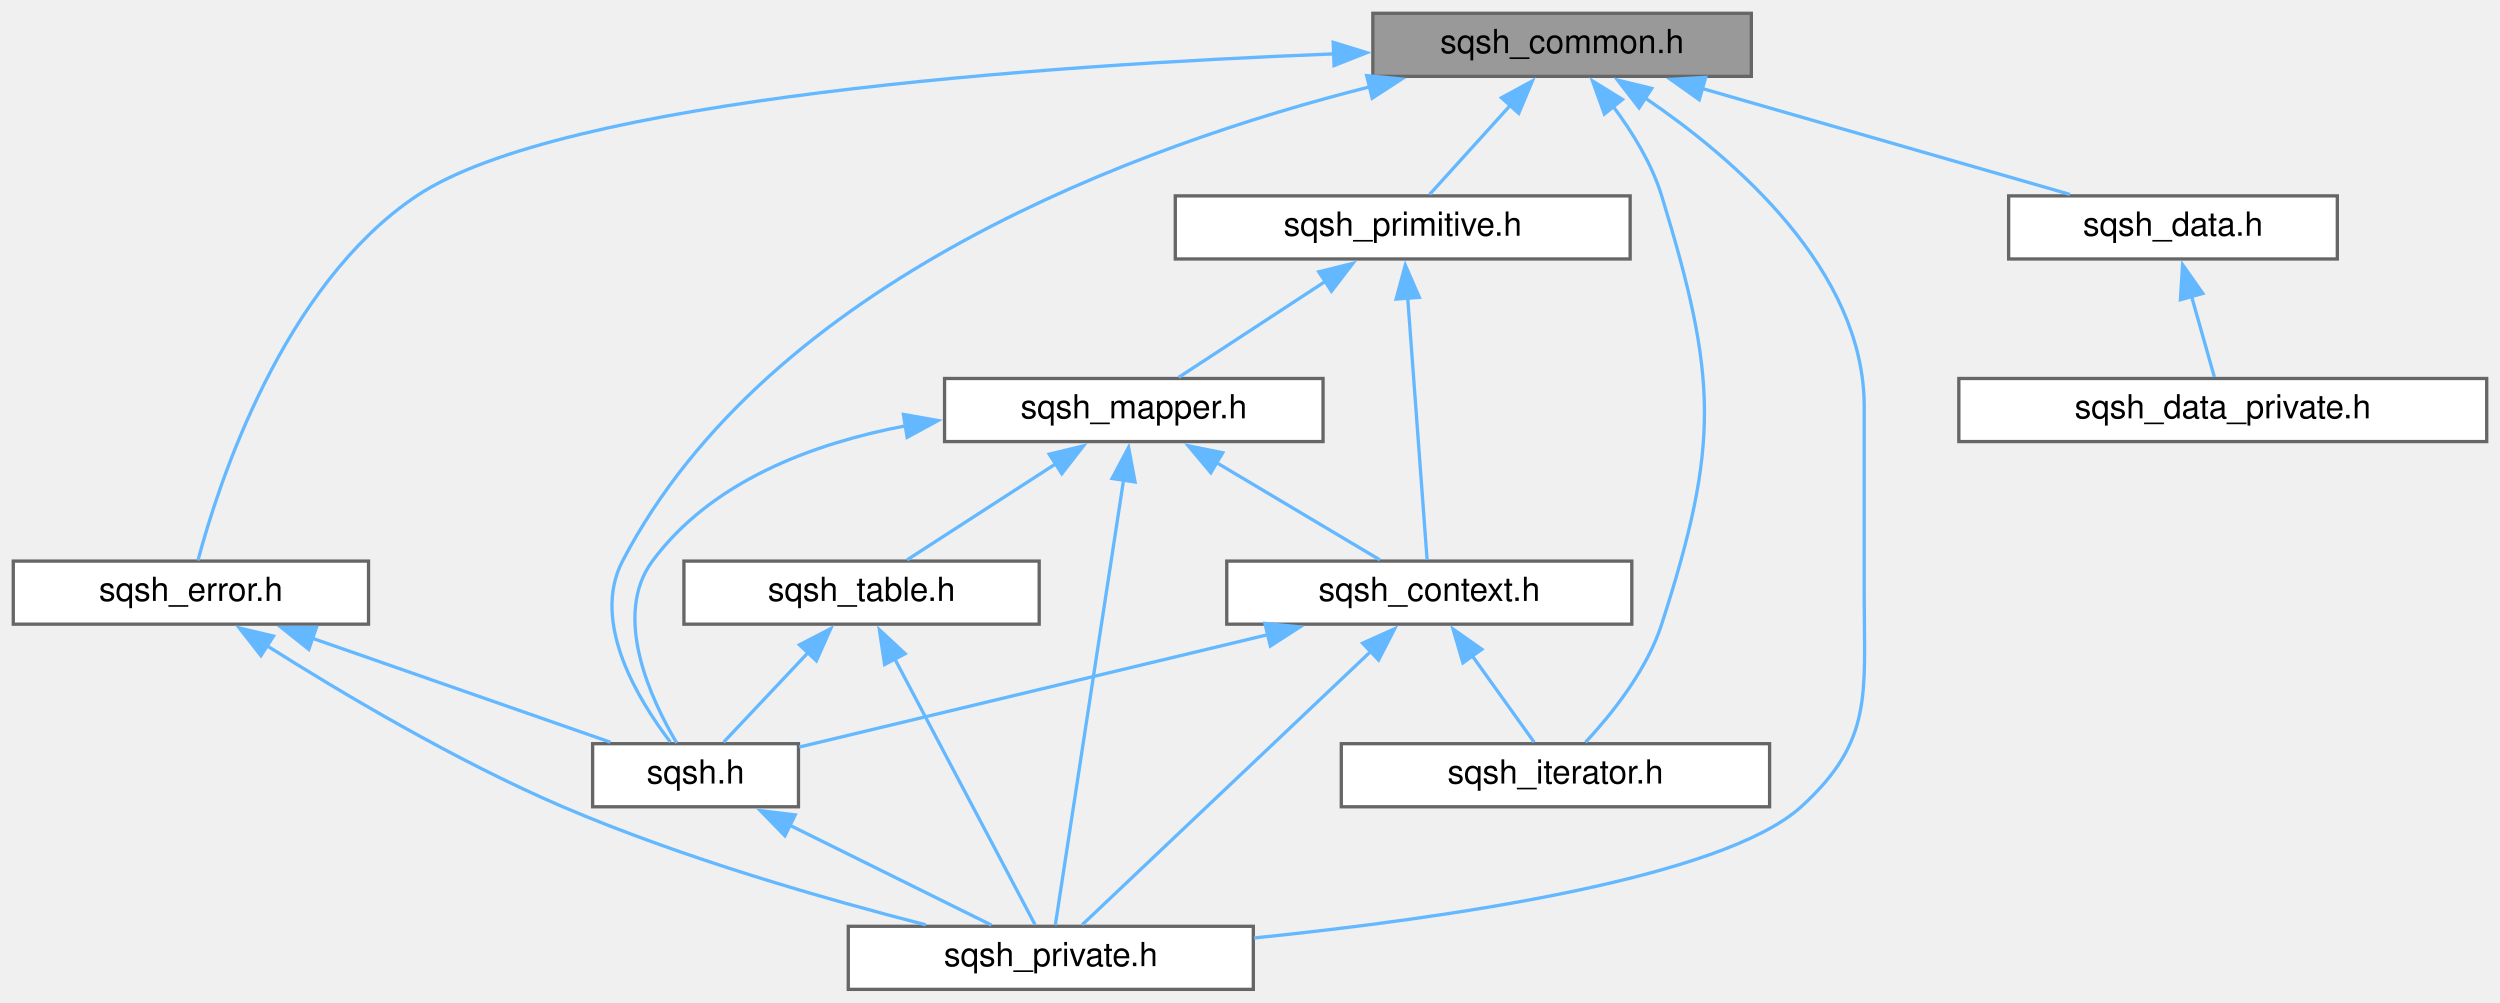
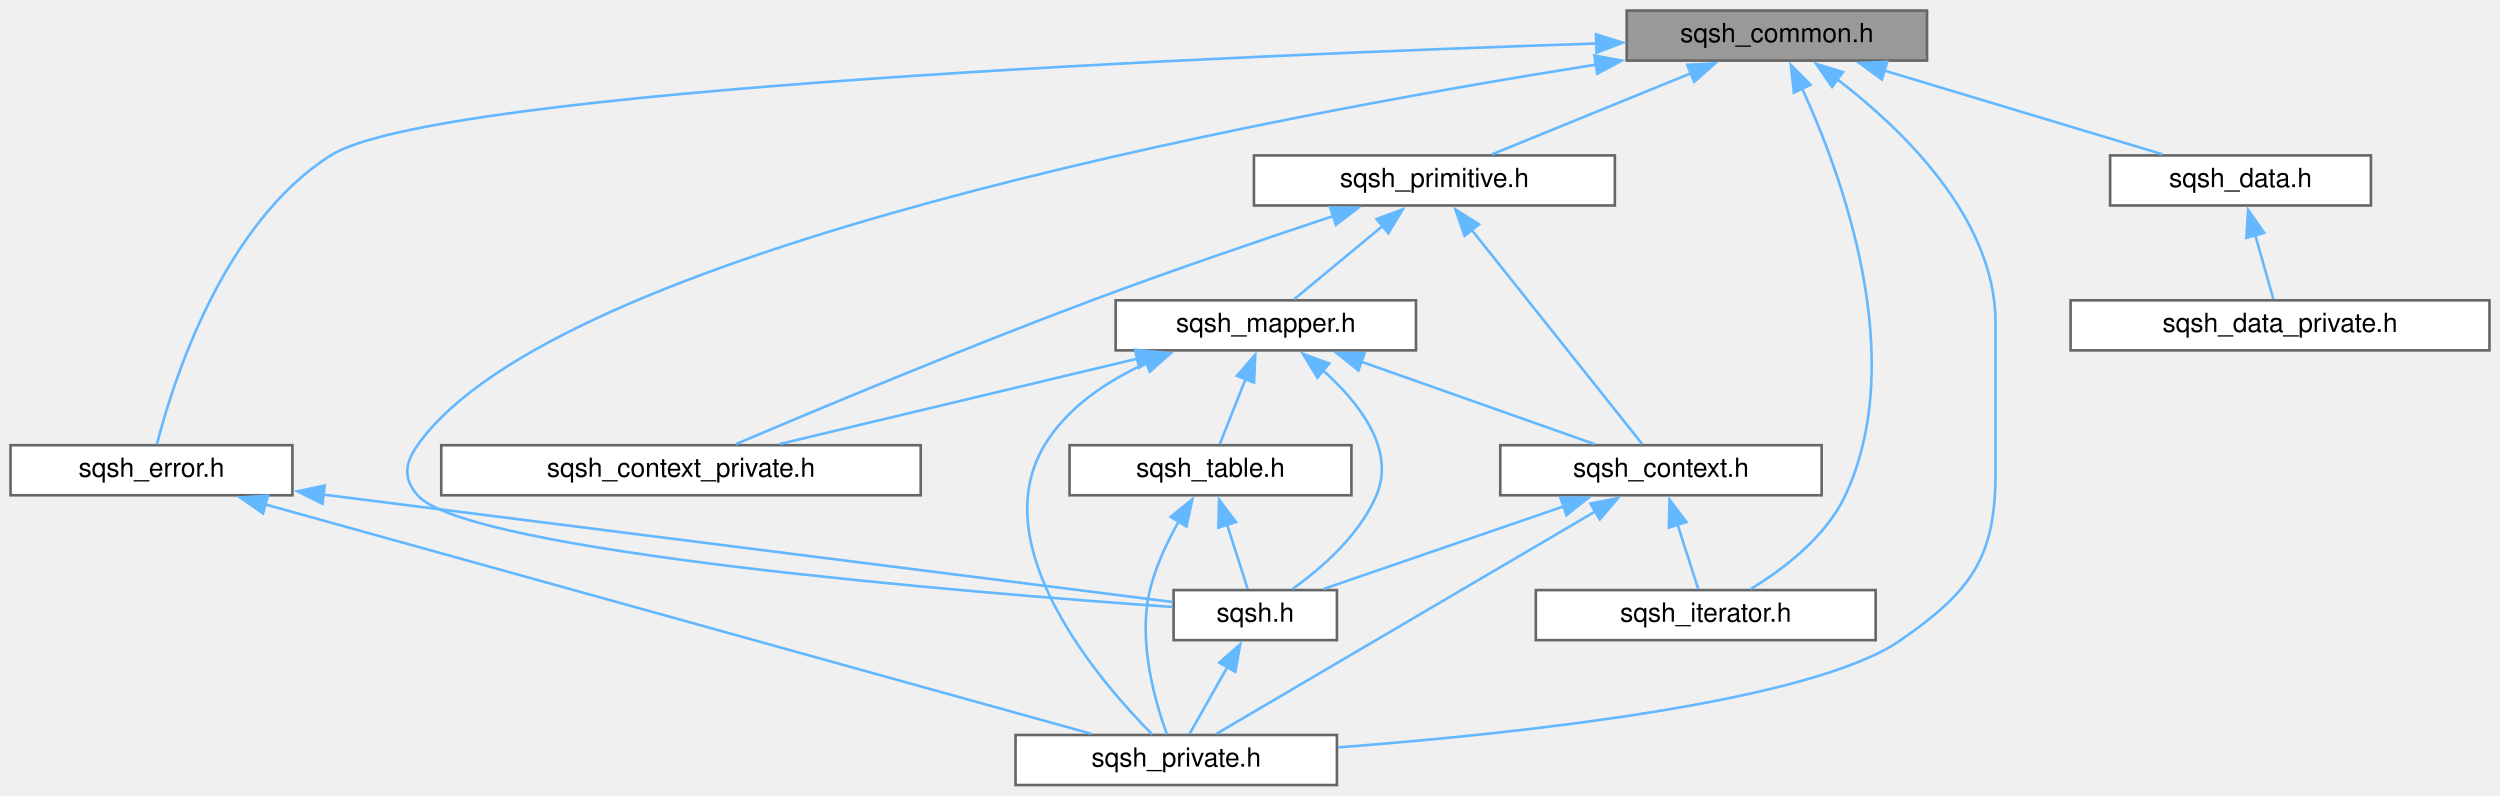
- <svg xmlns="http://www.w3.org/2000/svg" xmlns:xlink="http://www.w3.org/1999/xlink" width="753pt" height="302pt" viewBox="0.00 0.00 753.00 302.00">
+ <svg xmlns="http://www.w3.org/2000/svg" xmlns:xlink="http://www.w3.org/1999/xlink" width="949pt" height="302pt" viewBox="0.00 0.00 949.00 302.00">
  <g id="graph0" class="graph" transform="scale(1 1) rotate(0) translate(4 298)">
    <g id="node1" class="node">
      <g id="a_node1">
        <a xlink:title=" ">
-           <polygon fill="#999999" stroke="#666666" points="523.5,-294 409.5,-294 409.5,-275 523.5,-275 523.5,-294" />
-           <text text-anchor="middle" x="466.5" y="-282" font-family="Helvetica,sans-Serif" font-size="10.00">sqsh_common.h</text>
+           <polygon fill="#999999" stroke="#666666" points="727.5,-294 613.5,-294 613.5,-275 727.5,-275 727.5,-294" />
+           <text text-anchor="middle" x="670.5" y="-282" font-family="Helvetica,sans-Serif" font-size="10.00">sqsh_common.h</text>
        </a>
      </g>
    </g>
    <g id="node2" class="node">
      <g id="a_node2">
        <a xlink:href="sqsh_8h.html" target="_top" xlink:title=" ">
-           <polygon fill="white" stroke="#666666" points="236.5,-74 174.5,-74 174.5,-55 236.5,-55 236.5,-74" />
-           <text text-anchor="middle" x="205.5" y="-62" font-family="Helvetica,sans-Serif" font-size="10.00">sqsh.h</text>
+           <polygon fill="white" stroke="#666666" points="503.5,-74 441.5,-74 441.5,-55 503.5,-55 503.5,-74" />
+           <text text-anchor="middle" x="472.5" y="-62" font-family="Helvetica,sans-Serif" font-size="10.00">sqsh.h</text>
        </a>
      </g>
    </g>
    <g id="edge1" class="edge">
-       <path fill="none" stroke="#63b8ff" d="M408.54,-271.84C339.48,-254.38 227.87,-213.95 183.5,-129 173.89,-110.59 188.28,-87.08 197.94,-74.47" />
-       <polygon fill="#63b8ff" stroke="#63b8ff" points="407.65,-275.22 418.19,-274.19 409.3,-268.42 407.65,-275.22" />
+       <path fill="none" stroke="#63b8ff" d="M601.91,-273.49C473.84,-253.21 206.53,-202.83 154.5,-129 149.64,-122.1 148.96,-116.37 154.5,-110 173.18,-88.52 364.48,-72.99 441.06,-67.59" />
+       <polygon fill="#63b8ff" stroke="#63b8ff" points="601.2,-276.92 611.62,-275.01 602.29,-270.01 601.2,-276.92" />
    </g>
    <g id="node3" class="node">
      <g id="a_node3">
        <a xlink:href="sqsh__private_8h.html" target="_top" xlink:title=" ">
-           <polygon fill="white" stroke="#666666" points="373.5,-19 251.5,-19 251.5,0 373.5,0 373.5,-19" />
-           <text text-anchor="middle" x="312.5" y="-7" font-family="Helvetica,sans-Serif" font-size="10.00">sqsh_private.h</text>
+           <polygon fill="white" stroke="#666666" points="503.5,-19 381.5,-19 381.5,0 503.5,0 503.5,-19" />
+           <text text-anchor="middle" x="442.5" y="-7" font-family="Helvetica,sans-Serif" font-size="10.00">sqsh_private.h</text>
        </a>
      </g>
    </g>
-     <g id="edge21" class="edge">
-       <path fill="none" stroke="#63b8ff" d="M491.56,-268.46C518.5,-250.17 557.5,-216.59 557.5,-175.5 557.5,-175.5 557.5,-175.5 557.5,-118.5 557.5,-89.04 560.31,-74.8 538.5,-55 514.78,-33.46 432.2,-21.45 373.74,-15.48" />
-       <polygon fill="#63b8ff" stroke="#63b8ff" points="489.69,-265.5 483.21,-273.88 493.5,-271.37 489.69,-265.5" />
+     <g id="edge23" class="edge">
+       <path fill="none" stroke="#63b8ff" d="M693.3,-267.98C717.87,-249.22 753.5,-215.16 753.5,-175.5 753.5,-175.5 753.5,-175.5 753.5,-118.5 753.5,-86.06 744.13,-73.52 717.5,-55 683.85,-31.6 574.2,-19.68 503.95,-14.29" />
+       <polygon fill="#63b8ff" stroke="#63b8ff" points="691.44,-265.01 685.43,-273.73 695.57,-270.66 691.44,-265.01" />
    </g>
    <g id="node4" class="node">
      <g id="a_node4">
        <a xlink:href="sqsh__data_8h.html" target="_top" xlink:title=" ">
-           <polygon fill="white" stroke="#666666" points="700,-239 601,-239 601,-220 700,-220 700,-239" />
-           <text text-anchor="middle" x="650.5" y="-227" font-family="Helvetica,sans-Serif" font-size="10.00">sqsh_data.h</text>
+           <polygon fill="white" stroke="#666666" points="896,-239 797,-239 797,-220 896,-220 896,-239" />
+           <text text-anchor="middle" x="846.5" y="-227" font-family="Helvetica,sans-Serif" font-size="10.00">sqsh_data.h</text>
        </a>
      </g>
    </g>
    <g id="edge3" class="edge">
-       <path fill="none" stroke="#63b8ff" d="M508.63,-271.36C542.4,-261.64 589,-248.21 619.44,-239.45" />
-       <polygon fill="#63b8ff" stroke="#63b8ff" points="507.81,-267.96 499.17,-274.09 509.75,-274.69 507.81,-267.96" />
+       <path fill="none" stroke="#63b8ff" d="M711.22,-271.24C743.48,-261.52 787.81,-248.18 816.79,-239.45" />
+       <polygon fill="#63b8ff" stroke="#63b8ff" points="710.37,-267.84 701.81,-274.07 712.39,-274.54 710.37,-267.84" />
    </g>
    <g id="node6" class="node">
      <g id="a_node6">
        <a xlink:href="sqsh__error_8h.html" target="_top" xlink:title=" ">
          <polygon fill="white" stroke="#666666" points="107,-129 0,-129 0,-110 107,-110 107,-129" />
          <text text-anchor="middle" x="53.5" y="-117" font-family="Helvetica,sans-Serif" font-size="10.00">sqsh_error.h</text>
        </a>
      </g>
    </g>
    <g id="edge5" class="edge">
-       <path fill="none" stroke="#63b8ff" d="M397.78,-281.77C310.35,-278.36 165.41,-268.34 121.5,-239 80.87,-211.85 61.6,-151.66 55.62,-129.19" />
-       <polygon fill="#63b8ff" stroke="#63b8ff" points="397.56,-285.26 407.68,-282.13 397.82,-278.26 397.56,-285.26" />
+       <path fill="none" stroke="#63b8ff" d="M602.21,-281.5C464.07,-276.94 161.21,-264.19 121.5,-239 80.24,-212.82 61.35,-152.04 55.55,-129.3" />
+       <polygon fill="#63b8ff" stroke="#63b8ff" points="601.84,-284.99 611.94,-281.82 602.06,-277.99 601.84,-284.99" />
    </g>
    <g id="node7" class="node">
      <g id="a_node7">
        <a xlink:href="sqsh__iterator_8h.html" target="_top" xlink:title=" ">
-           <polygon fill="white" stroke="#666666" points="529,-74 400,-74 400,-55 529,-55 529,-74" />
-           <text text-anchor="middle" x="464.5" y="-62" font-family="Helvetica,sans-Serif" font-size="10.00">sqsh_iterator.h</text>
+           <polygon fill="white" stroke="#666666" points="708,-74 579,-74 579,-55 708,-55 708,-74" />
+           <text text-anchor="middle" x="643.5" y="-62" font-family="Helvetica,sans-Serif" font-size="10.00">sqsh_iterator.h</text>
        </a>
      </g>
    </g>
    <g id="edge8" class="edge">
-       <path fill="none" stroke="#63b8ff" d="M481.77,-266.09C487.58,-258.34 493.51,-248.77 496.5,-239 513.26,-184.17 514.08,-164.57 496.5,-110 492.01,-96.05 481.34,-82.78 473.55,-74.42" />
-       <polygon fill="#63b8ff" stroke="#63b8ff" points="479.24,-263.65 475.66,-273.62 484.68,-268.05 479.24,-263.65" />
+       <path fill="none" stroke="#63b8ff" d="M679.97,-264.66C695.13,-231.69 720.79,-162.11 696.5,-110 689.14,-94.21 673.11,-82.03 660.6,-74.44" />
+       <polygon fill="#63b8ff" stroke="#63b8ff" points="676.97,-262.81 675.8,-273.34 683.28,-265.84 676.97,-262.81" />
    </g>
    <g id="node8" class="node">
      <g id="a_node8">
        <a xlink:href="sqsh__primitive_8h.html" target="_top" xlink:title=" ">
-           <polygon fill="white" stroke="#666666" points="487,-239 350,-239 350,-220 487,-220 487,-239" />
-           <text text-anchor="middle" x="418.5" y="-227" font-family="Helvetica,sans-Serif" font-size="10.00">sqsh_primitive.h</text>
+           <polygon fill="white" stroke="#666666" points="609,-239 472,-239 472,-220 609,-220 609,-239" />
+           <text text-anchor="middle" x="540.5" y="-227" font-family="Helvetica,sans-Serif" font-size="10.00">sqsh_primitive.h</text>
        </a>
      </g>
    </g>
    <g id="edge9" class="edge">
-       <path fill="none" stroke="#63b8ff" d="M450.85,-266.22C442.75,-257.28 433.21,-246.74 426.6,-239.44" />
-       <polygon fill="#63b8ff" stroke="#63b8ff" points="448.25,-268.56 457.56,-273.63 453.44,-263.86 448.25,-268.56" />
+       <path fill="none" stroke="#63b8ff" d="M637.86,-270.19C614.21,-260.55 582.88,-247.78 562.23,-239.36" />
+       <polygon fill="#63b8ff" stroke="#63b8ff" points="636.46,-273.4 647.05,-273.94 639.11,-266.92 636.46,-273.4" />
    </g>
    <g id="edge2" class="edge">
-       <path fill="none" stroke="#63b8ff" d="M233.96,-49.4C253.23,-39.86 278.08,-27.55 294.62,-19.36" />
-       <polygon fill="#63b8ff" stroke="#63b8ff" points="232.41,-46.26 225.01,-53.84 235.52,-52.54 232.41,-46.26" />
+       <path fill="none" stroke="#63b8ff" d="M461.91,-44.79C457.03,-36.18 451.48,-26.36 447.56,-19.44" />
+       <polygon fill="#63b8ff" stroke="#63b8ff" points="458.83,-46.45 466.8,-53.43 464.92,-43 458.83,-46.45" />
    </g>
    <g id="node5" class="node">
      <g id="a_node5">
        <a xlink:href="sqsh__data__private_8h.html" target="_top" xlink:title=" ">
-           <polygon fill="white" stroke="#666666" points="745,-184 586,-184 586,-165 745,-165 745,-184" />
-           <text text-anchor="middle" x="665.5" y="-172" font-family="Helvetica,sans-Serif" font-size="10.00">sqsh_data_private.h</text>
+           <polygon fill="white" stroke="#666666" points="941,-184 782,-184 782,-165 941,-165 941,-184" />
+           <text text-anchor="middle" x="861.5" y="-172" font-family="Helvetica,sans-Serif" font-size="10.00">sqsh_data_private.h</text>
        </a>
      </g>
    </g>
    <g id="edge4" class="edge">
-       <path fill="none" stroke="#63b8ff" d="M656.04,-208.93C658.42,-200.53 661.08,-191.13 662.97,-184.44" />
-       <polygon fill="#63b8ff" stroke="#63b8ff" points="652.74,-207.72 653.39,-218.29 659.48,-209.62 652.74,-207.72" />
+       <path fill="none" stroke="#63b8ff" d="M852.04,-208.93C854.42,-200.53 857.08,-191.13 858.97,-184.44" />
+       <polygon fill="#63b8ff" stroke="#63b8ff" points="848.74,-207.72 849.39,-218.29 855.48,-209.62 848.74,-207.72" />
    </g>
    <g id="edge6" class="edge">
-       <path fill="none" stroke="#63b8ff" d="M90.14,-105.73C117.86,-96.06 155.25,-83.02 179.84,-74.45" />
-       <polygon fill="#63b8ff" stroke="#63b8ff" points="89,-102.41 80.71,-109.01 91.31,-109.02 89,-102.41" />
+       <path fill="none" stroke="#63b8ff" d="M118.76,-110.25C210.27,-98.67 373.14,-78.07 441.23,-69.46" />
+       <polygon fill="#63b8ff" stroke="#63b8ff" points="118.4,-106.76 108.92,-111.49 119.28,-113.71 118.4,-106.76" />
    </g>
    <g id="edge7" class="edge">
-       <path fill="none" stroke="#63b8ff" d="M76.27,-103.59C98.38,-89.61 133.22,-68.83 165.5,-55 201.53,-39.56 244.65,-27.18 274.84,-19.44" />
-       <polygon fill="#63b8ff" stroke="#63b8ff" points="74.6,-100.51 68.07,-108.85 78.37,-106.4 74.6,-100.51" />
+       <path fill="none" stroke="#63b8ff" d="M96.63,-106.53C175.32,-84.68 340.52,-38.81 410.3,-19.44" />
+       <polygon fill="#63b8ff" stroke="#63b8ff" points="95.82,-103.12 87.12,-109.17 97.69,-109.86 95.82,-103.12" />
    </g>
    <g id="node9" class="node">
      <g id="a_node9">
        <a xlink:href="sqsh__context_8h.html" target="_top" xlink:title=" ">
-           <polygon fill="white" stroke="#666666" points="487.5,-129 365.5,-129 365.5,-110 487.5,-110 487.5,-129" />
-           <text text-anchor="middle" x="426.5" y="-117" font-family="Helvetica,sans-Serif" font-size="10.00">sqsh_context.h</text>
+           <polygon fill="white" stroke="#666666" points="687.5,-129 565.5,-129 565.5,-110 687.5,-110 687.5,-129" />
+           <text text-anchor="middle" x="626.5" y="-117" font-family="Helvetica,sans-Serif" font-size="10.00">sqsh_context.h</text>
        </a>
      </g>
    </g>
    <g id="edge10" class="edge">
-       <path fill="none" stroke="#63b8ff" d="M420,-208.24C421.75,-184.63 424.56,-146.65 425.84,-129.46" />
-       <polygon fill="#63b8ff" stroke="#63b8ff" points="416.51,-207.92 419.27,-218.15 423.5,-208.44 416.51,-207.92" />
+       <path fill="none" stroke="#63b8ff" d="M554.59,-210.81C573.17,-187.47 605.17,-147.28 619.37,-129.46" />
+       <polygon fill="#63b8ff" stroke="#63b8ff" points="551.97,-208.47 548.48,-218.48 557.45,-212.84 551.97,-208.47" />
    </g>
    <g id="node10" class="node">
      <g id="a_node10">
-         <a xlink:href="sqsh__mapper_8h.html" target="_top" xlink:title=" ">
-           <polygon fill="white" stroke="#666666" points="394.5,-184 280.5,-184 280.5,-165 394.5,-165 394.5,-184" />
-           <text text-anchor="middle" x="337.5" y="-172" font-family="Helvetica,sans-Serif" font-size="10.00">sqsh_mapper.h</text>
+         <a xlink:href="sqsh__context__private_8h.html" target="_top" xlink:title=" ">
+           <polygon fill="white" stroke="#666666" points="345.5,-129 163.5,-129 163.5,-110 345.5,-110 345.5,-129" />
+           <text text-anchor="middle" x="254.5" y="-117" font-family="Helvetica,sans-Serif" font-size="10.00">sqsh_context_private.h</text>
        </a>
      </g>
    </g>
    <g id="edge14" class="edge">
-       <path fill="none" stroke="#63b8ff" d="M395.51,-213.46C381.15,-204.06 363.15,-192.28 351.04,-184.36" />
-       <polygon fill="#63b8ff" stroke="#63b8ff" points="393.21,-216.13 403.49,-218.68 397.04,-210.28 393.21,-216.13" />
-     </g>
-     <g id="edge11" class="edge">
-       <path fill="none" stroke="#63b8ff" d="M377.96,-106.86C334.97,-96.55 273.49,-81.81 236.73,-72.99" />
-       <polygon fill="#63b8ff" stroke="#63b8ff" points="377,-110.23 387.54,-109.16 378.63,-103.42 377,-110.23" />
-     </g>
-     <g id="edge13" class="edge">
-       <path fill="none" stroke="#63b8ff" d="M409.13,-102.04C384.71,-78.91 341.11,-37.6 321.96,-19.46" />
-       <polygon fill="#63b8ff" stroke="#63b8ff" points="406.41,-104.28 416.07,-108.62 411.22,-99.2 406.41,-104.28" />
-     </g>
-     <g id="edge12" class="edge">
-       <path fill="none" stroke="#63b8ff" d="M439.3,-100.65C445.62,-91.84 452.96,-81.59 458.09,-74.44" />
-       <polygon fill="#63b8ff" stroke="#63b8ff" points="436.64,-98.35 433.66,-108.52 442.33,-102.43 436.64,-98.35" />
-     </g>
-     <g id="edge15" class="edge">
-       <path fill="none" stroke="#63b8ff" d="M268.87,-169.76C240.51,-164.4 210.19,-152.93 192.5,-129 180.33,-112.53 192.03,-87.38 199.82,-74.22" />
-       <polygon fill="#63b8ff" stroke="#63b8ff" points="268.1,-173.18 278.53,-171.33 269.23,-166.27 268.1,-173.18" />
-     </g>
-     <g id="edge17" class="edge">
-       <path fill="none" stroke="#63b8ff" d="M334.42,-153.44C328.95,-117.74 317.73,-44.57 313.85,-19.31" />
-       <polygon fill="#63b8ff" stroke="#63b8ff" points="330.95,-153.89 335.93,-163.24 337.87,-152.83 330.95,-153.89" />
-     </g>
-     <g id="edge16" class="edge">
-       <path fill="none" stroke="#63b8ff" d="M362.3,-158.73C378.16,-149.29 398.19,-137.36 411.63,-129.36" />
-       <polygon fill="#63b8ff" stroke="#63b8ff" points="360.7,-155.61 353.9,-163.73 364.28,-161.63 360.7,-155.61" />
+       <path fill="none" stroke="#63b8ff" d="M502.05,-215.97C476.06,-207.35 441.05,-195.44 410.5,-184 361.62,-165.7 305.06,-142.05 275.29,-129.4" />
+       <polygon fill="#63b8ff" stroke="#63b8ff" points="500.92,-219.29 511.51,-219.1 503.11,-212.64 500.92,-219.29" />
    </g>
    <g id="node11" class="node">
      <g id="a_node11">
-         <a xlink:href="sqsh__table_8h.html" target="_top" xlink:title=" ">
-           <polygon fill="white" stroke="#666666" points="309,-129 202,-129 202,-110 309,-110 309,-129" />
-           <text text-anchor="middle" x="255.5" y="-117" font-family="Helvetica,sans-Serif" font-size="10.00">sqsh_table.h</text>
+         <a xlink:href="sqsh__mapper_8h.html" target="_top" xlink:title=" ">
+           <polygon fill="white" stroke="#666666" points="533.5,-184 419.5,-184 419.5,-165 533.5,-165 533.5,-184" />
+           <text text-anchor="middle" x="476.5" y="-172" font-family="Helvetica,sans-Serif" font-size="10.00">sqsh_mapper.h</text>
        </a>
      </g>
    </g>
-     <g id="edge18" class="edge">
-       <path fill="none" stroke="#63b8ff" d="M314.23,-158.46C299.69,-149.06 281.46,-137.28 269.2,-129.36" />
-       <polygon fill="#63b8ff" stroke="#63b8ff" points="312.02,-161.2 322.32,-163.69 315.82,-155.32 312.02,-161.2" />
+     <g id="edge15" class="edge">
+       <path fill="none" stroke="#63b8ff" d="M521.02,-212.37C509.9,-203.16 496.4,-191.98 487.2,-184.36" />
+       <polygon fill="#63b8ff" stroke="#63b8ff" points="518.54,-214.86 528.48,-218.54 523.01,-209.47 518.54,-214.86" />
+     </g>
+     <g id="edge11" class="edge">
+       <path fill="none" stroke="#63b8ff" d="M589.76,-105.85C561.63,-96.17 523.53,-83.06 498.49,-74.45" />
+       <polygon fill="#63b8ff" stroke="#63b8ff" points="588.35,-109.07 598.94,-109.02 590.63,-102.45 588.35,-109.07" />
+     </g>
+     <g id="edge13" class="edge">
+       <path fill="none" stroke="#63b8ff" d="M602,-104.12C563.42,-81.47 489.62,-38.16 457.77,-19.46" />
+       <polygon fill="#63b8ff" stroke="#63b8ff" points="599.74,-106.85 610.14,-108.9 603.28,-100.82 599.74,-106.85" />
+     </g>
+     <g id="edge12" class="edge">
+       <path fill="none" stroke="#63b8ff" d="M632.78,-98.93C635.47,-90.53 638.49,-81.13 640.63,-74.44" />
+       <polygon fill="#63b8ff" stroke="#63b8ff" points="629.49,-97.72 629.77,-108.31 636.16,-99.85 629.49,-97.72" />
+     </g>
+     <g id="edge16" class="edge">
+       <path fill="none" stroke="#63b8ff" d="M498.21,-157.41C511.96,-145.11 525.86,-127.37 518.5,-110 512.08,-94.86 497.71,-82.35 486.73,-74.49" />
+       <polygon fill="#63b8ff" stroke="#63b8ff" points="496.09,-154.62 490.6,-163.68 500.54,-160.03 496.09,-154.62" />
    </g>
    <g id="edge19" class="edge">
-       <path fill="none" stroke="#63b8ff" d="M239.46,-101.5C230.97,-92.5 220.9,-81.82 213.94,-74.44" />
-       <polygon fill="#63b8ff" stroke="#63b8ff" points="236.8,-103.78 246.2,-108.65 241.89,-98.97 236.8,-103.78" />
+       <path fill="none" stroke="#63b8ff" d="M431.47,-160.3C416.39,-153.49 401.21,-143.48 392.5,-129 369.35,-90.55 413.38,-39.43 433.36,-19.23" />
+       <polygon fill="#63b8ff" stroke="#63b8ff" points="429.83,-163.41 440.41,-163.94 432.47,-156.92 429.83,-163.41" />
+     </g>
+     <g id="edge17" class="edge">
+       <path fill="none" stroke="#63b8ff" d="M512.65,-160.73C540.02,-151.06 576.91,-138.02 601.18,-129.45" />
+       <polygon fill="#63b8ff" stroke="#63b8ff" points="511.64,-157.37 503.37,-164.01 513.97,-163.97 511.64,-157.37" />
+     </g>
+     <g id="edge18" class="edge">
+       <path fill="none" stroke="#63b8ff" d="M427.78,-161.87C386.89,-152.11 329.33,-138.37 291.97,-129.45" />
+       <polygon fill="#63b8ff" stroke="#63b8ff" points="426.83,-165.24 437.37,-164.16 428.45,-158.43 426.83,-165.24" />
+     </g>
+     <g id="node12" class="node">
+       <g id="a_node12">
+         <a xlink:href="sqsh__table_8h.html" target="_top" xlink:title=" ">
+           <polygon fill="white" stroke="#666666" points="509,-129 402,-129 402,-110 509,-110 509,-129" />
+           <text text-anchor="middle" x="455.5" y="-117" font-family="Helvetica,sans-Serif" font-size="10.00">sqsh_table.h</text>
+         </a>
+       </g>
    </g>
    <g id="edge20" class="edge">
-       <path fill="none" stroke="#63b8ff" d="M265.51,-99.54C277.91,-76.04 298.53,-36.97 307.77,-19.46" />
-       <polygon fill="#63b8ff" stroke="#63b8ff" points="262.44,-97.85 260.87,-108.32 268.63,-101.11 262.44,-97.85" />
+       <path fill="none" stroke="#63b8ff" d="M468.86,-154.22C465.5,-145.74 461.72,-136.21 459.04,-129.44" />
+       <polygon fill="#63b8ff" stroke="#63b8ff" points="465.54,-155.33 472.47,-163.34 472.04,-152.75 465.54,-155.33" />
+     </g>
+     <g id="edge21" class="edge">
+       <path fill="none" stroke="#63b8ff" d="M461.78,-98.93C464.47,-90.53 467.49,-81.13 469.63,-74.44" />
+       <polygon fill="#63b8ff" stroke="#63b8ff" points="458.49,-97.72 458.77,-108.31 465.16,-99.85 458.49,-97.72" />
+     </g>
+     <g id="edge22" class="edge">
+       <path fill="none" stroke="#63b8ff" d="M443.48,-100.1C439.11,-92.37 434.71,-83.07 432.5,-74 427.81,-54.7 434.47,-31.54 438.97,-19.22" />
+       <polygon fill="#63b8ff" stroke="#63b8ff" points="440.41,-101.79 448.61,-108.51 446.39,-98.15 440.41,-101.79" />
    </g>
  </g>
</svg>
